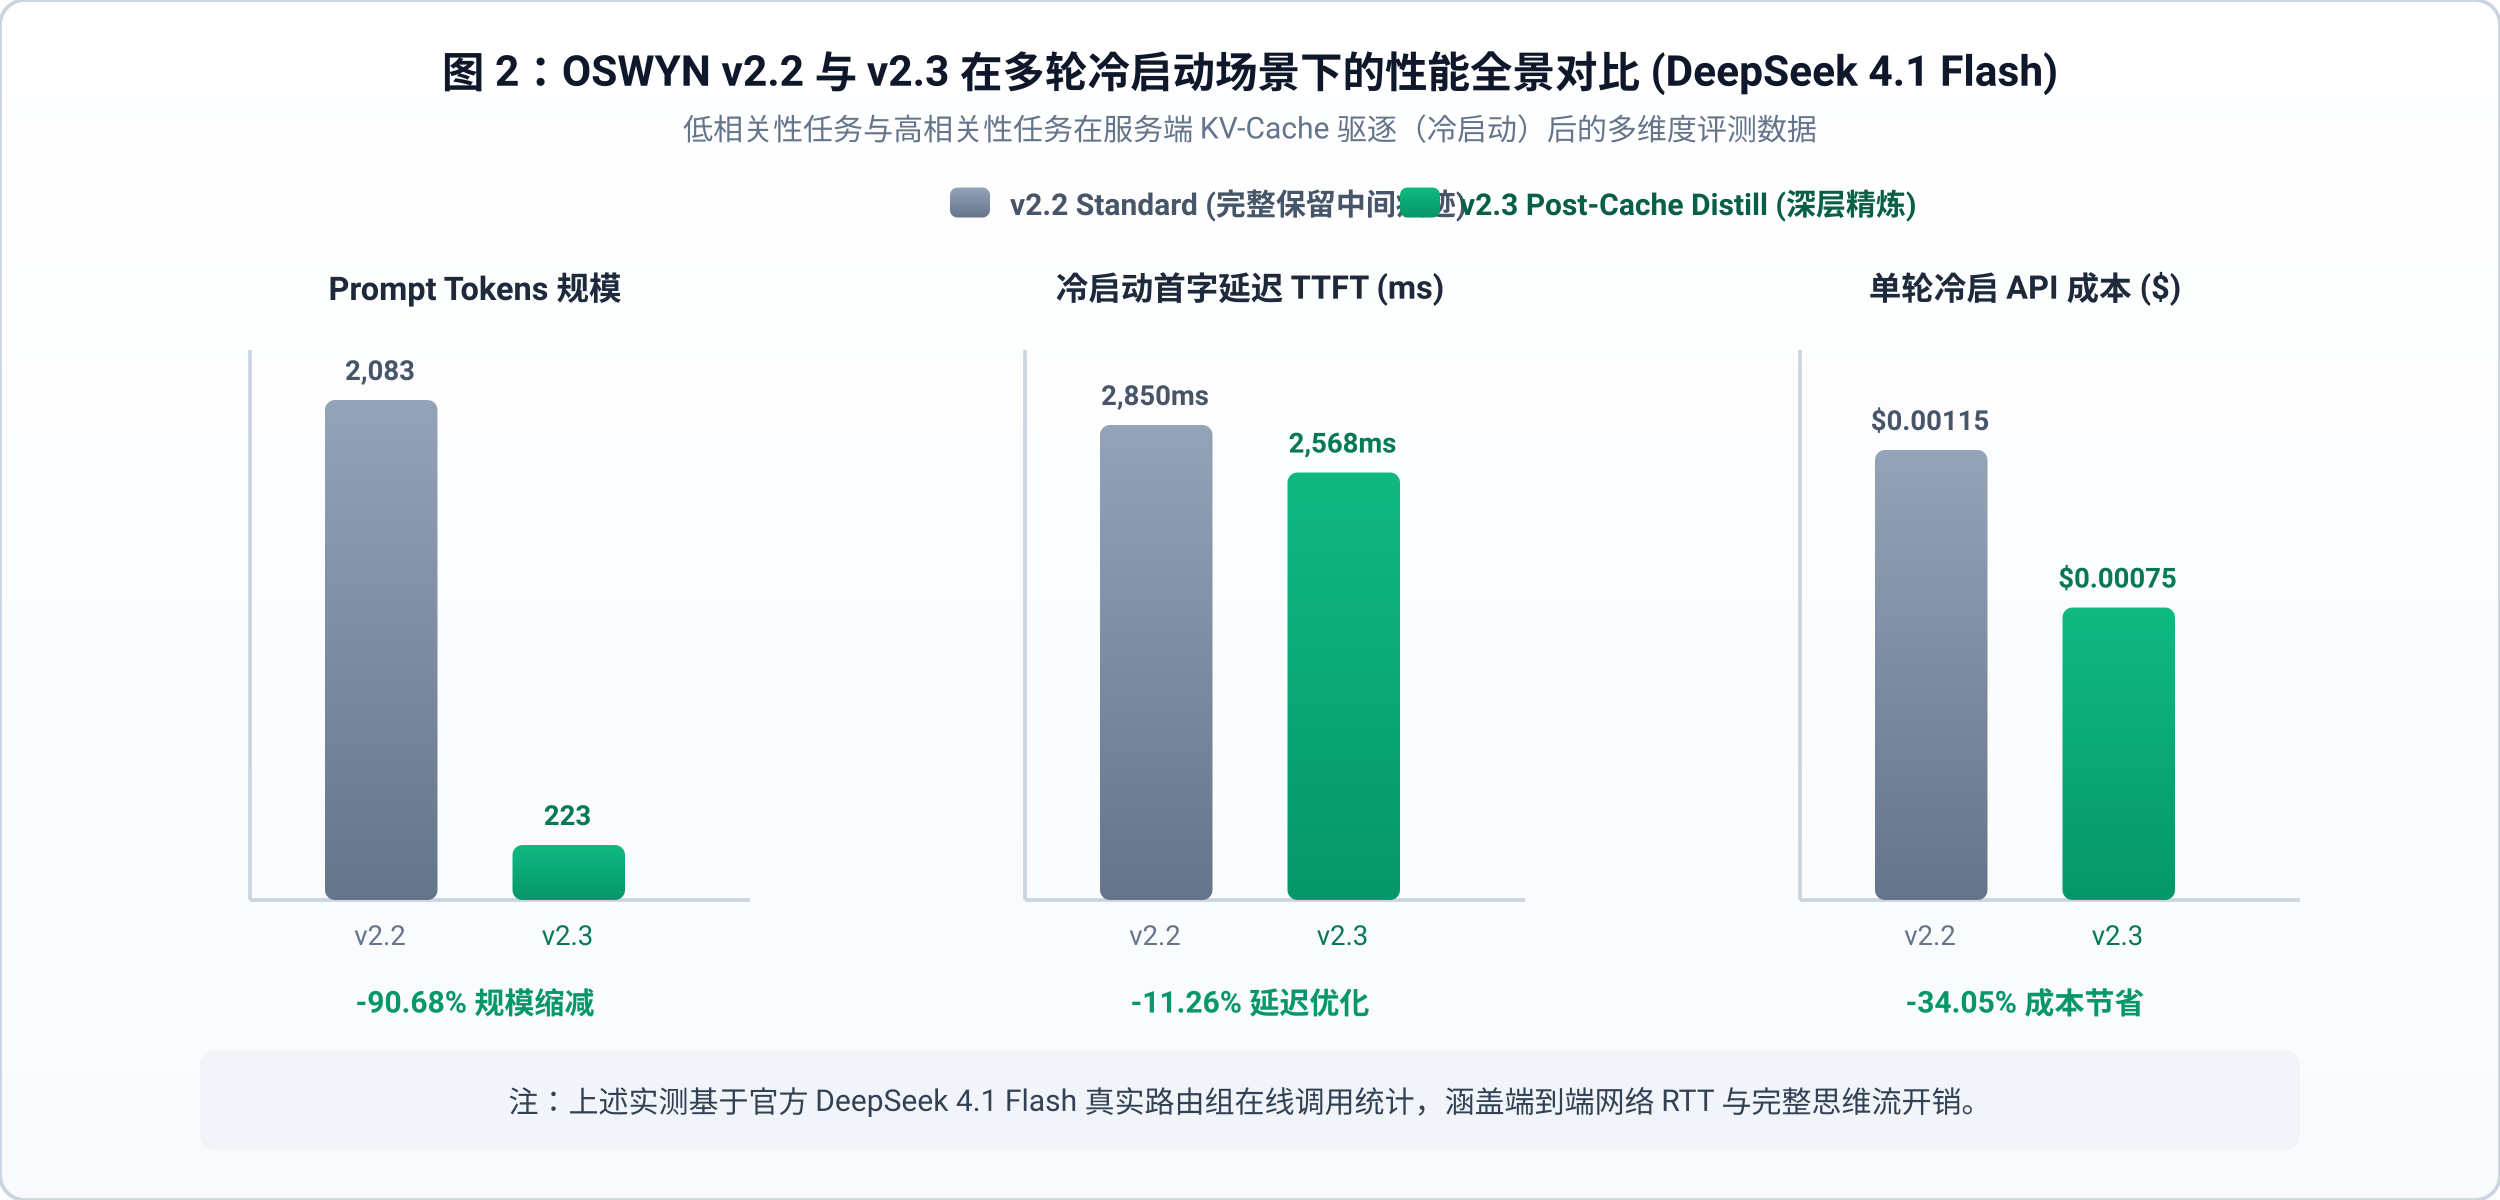
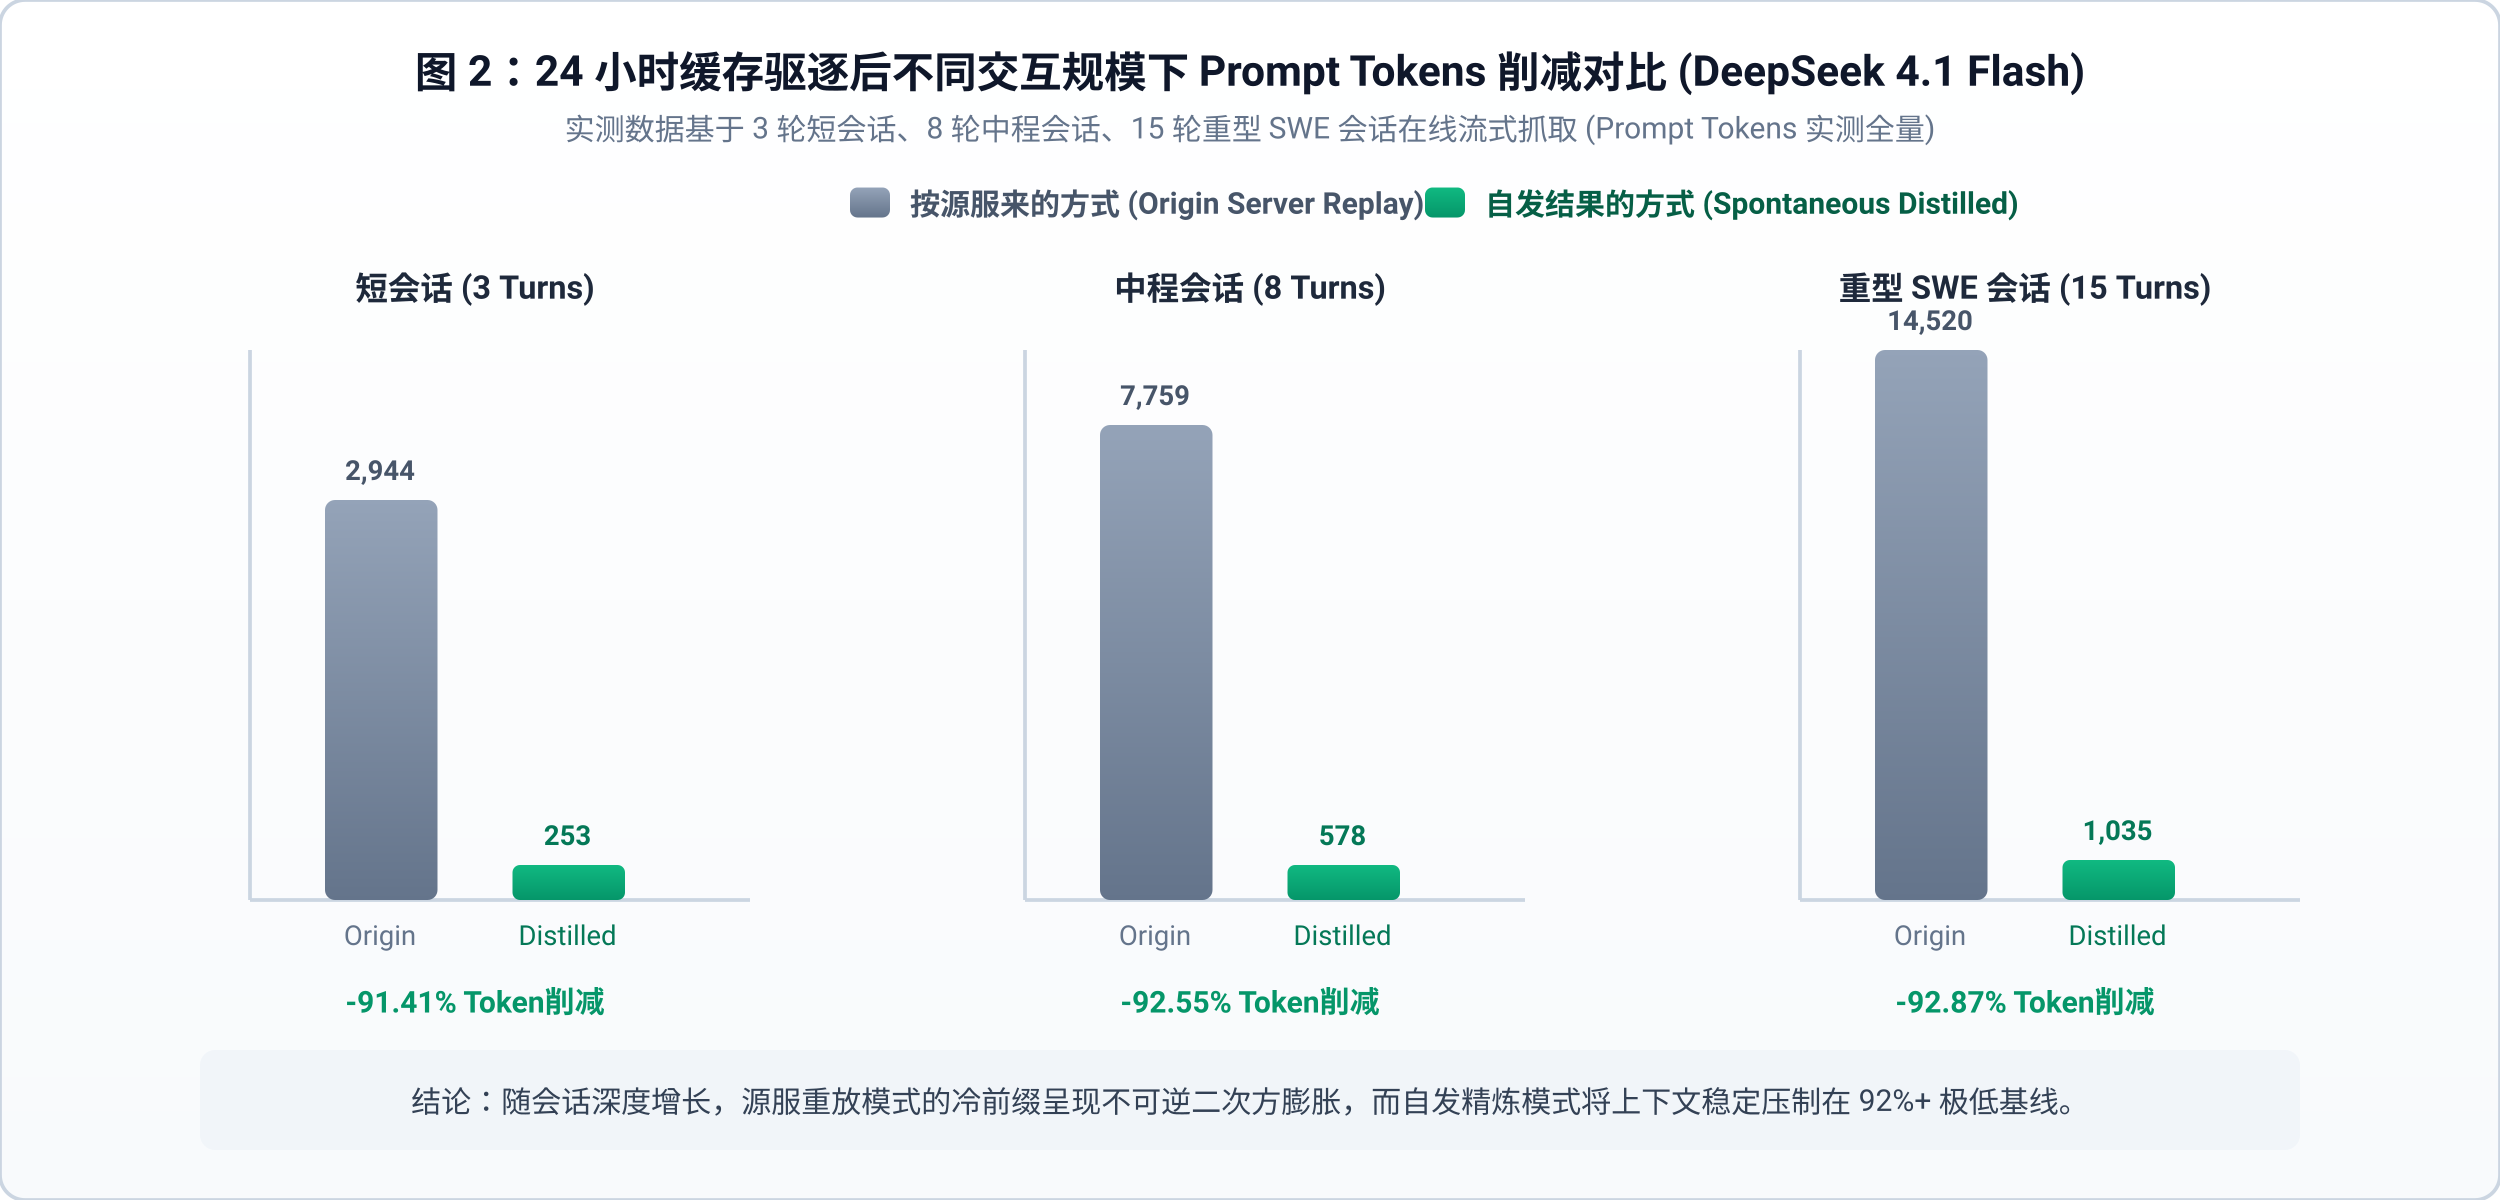
<svg xmlns="http://www.w3.org/2000/svg" viewBox="0 0 1000 480" width="100%" height="100%" font-family="-apple-system, BlinkMacSystemFont, 'Segoe UI', Roboto, 'PingFang SC', sans-serif">
  <defs>
    <linearGradient id="bgGrad2" x1="0" y1="0" x2="0" y2="1">
      <stop offset="0%" stop-color="#ffffff" />
      <stop offset="100%" stop-color="#f8fafc" />
    </linearGradient>
-     <linearGradient id="barV22" x1="0" y1="0" x2="0" y2="1">
+     <linearGradient id="barOrigin" x1="0" y1="0" x2="0" y2="1">
      <stop offset="0%" stop-color="#94a3b8" />
      <stop offset="100%" stop-color="#64748b" />
    </linearGradient>
-     <linearGradient id="barV23" x1="0" y1="0" x2="0" y2="1">
+     <linearGradient id="barDistilled" x1="0" y1="0" x2="0" y2="1">
      <stop offset="0%" stop-color="#10b981" />
      <stop offset="100%" stop-color="#059669" />
    </linearGradient>
  </defs>
  <rect width="1000" height="480" rx="10" fill="url(#bgGrad2)" stroke="#cbd5e1" stroke-width="1.5" />
-   <text x="500" y="35" text-anchor="middle" font-size="17" font-weight="700" fill="#0f172a">图 2：OSWYN v2.2 与 v2.3 在多轮冷启动场景下的性能全景对比 (DeepSeek 4.1 Flash)</text>
+   <text x="500" y="35" text-anchor="middle" font-size="17" font-weight="700" fill="#0f172a">图 2：24 小时缓存驱逐后不同交互规模下 Prompt Tokens 削减对比 (DeepSeek 4.1 Flash)</text>
  <text x="500" y="56" text-anchor="middle" font-size="12" fill="#64748b">
-     低相关性任务与高相关性任务在服务端 KV-Cache 驱逐（冷启动）后的多维度评测数据
+     实测数据基于 3 轮短会话、8 轮中程会话、15 轮重型 SWE 会话在线流式抓取 (Prompt Tokens 实测全量)
  </text>
-   <g transform="translate(380, 75)" font-size="12" font-weight="600">
-     <rect x="0" y="0" width="16" height="12" rx="3" fill="url(#barV22)" />
-     <text x="24" y="11" fill="#475569">v2.2 Standard (完整保留中间痕迹)</text>
-     <rect x="180" y="0" width="16" height="12" rx="3" fill="url(#barV23)" />
-     <text x="204" y="11" fill="#065f46">v2.3 Post-Cache Distill (深层精炼)</text>
+   <g transform="translate(340, 75)" font-size="12" font-weight="600">
+     <rect x="0" y="0" width="16" height="12" rx="3" fill="url(#barOrigin)" />
+     <text x="24" y="11" fill="#475569">按源服来的方式 (Origin Server Replay)</text>
+     <rect x="230" y="0" width="16" height="12" rx="3" fill="url(#barDistilled)" />
+     <text x="254" y="11" fill="#065f46">自发结果的方式 (Spontaneous Distilled)</text>
  </g>
  <g transform="translate(80, 120)">
    <text x="110" y="0" text-anchor="middle" font-size="13" font-weight="700" fill="#1e293b">
-       Prompt Tokens 规模
+       短会话 (3 Turns)
    </text>
    <line x1="20" y1="20" x2="20" y2="240" stroke="#cbd5e1" stroke-width="1.5" />
    <line x1="20" y1="240" x2="220" y2="240" stroke="#cbd5e1" stroke-width="1.5" />
-     <rect x="50" y="40" width="45" height="200" rx="4" fill="url(#barV22)" />
-     <text x="72" y="32" text-anchor="middle" font-size="11" font-weight="700" fill="#475569">2,083</text>
-     <text x="72" y="258" text-anchor="middle" font-size="11" fill="#64748b">v2.2</text>
-     <rect x="125" y="218" width="45" height="22" rx="4" fill="url(#barV23)" />
-     <text x="147" y="210" text-anchor="middle" font-size="11" font-weight="700" fill="#047857">223</text>
-     <text x="147" y="258" text-anchor="middle" font-size="11" fill="#047857">v2.3</text>
+     <rect x="50" y="80" width="45" height="160" rx="4" fill="url(#barOrigin)" />
+     <text x="72" y="72" text-anchor="middle" font-size="11" font-weight="700" fill="#475569">2,944</text>
+     <text x="72" y="258" text-anchor="middle" font-size="11" fill="#64748b">Origin</text>
+     <rect x="125" y="226" width="45" height="14" rx="3" fill="url(#barDistilled)" />
+     <text x="147" y="218" text-anchor="middle" font-size="11" font-weight="700" fill="#047857">253</text>
+     <text x="147" y="258" text-anchor="middle" font-size="11" fill="#047857">Distilled</text>
    <text x="110" y="285" text-anchor="middle" font-size="12" font-weight="700" fill="#059669">
-       -90.68% 规模缩减
+       -91.41% Token削减
    </text>
  </g>
  <g transform="translate(390, 120)">
    <text x="110" y="0" text-anchor="middle" font-size="13" font-weight="700" fill="#1e293b">
-       冷启动首字延迟 TTFT (ms)
+       中程会话 (8 Turns)
    </text>
    <line x1="20" y1="20" x2="20" y2="240" stroke="#cbd5e1" stroke-width="1.5" />
    <line x1="20" y1="240" x2="220" y2="240" stroke="#cbd5e1" stroke-width="1.5" />
-     <rect x="50" y="50" width="45" height="190" rx="4" fill="url(#barV22)" />
-     <text x="72" y="42" text-anchor="middle" font-size="11" font-weight="700" fill="#475569">2,850ms</text>
-     <text x="72" y="258" text-anchor="middle" font-size="11" fill="#64748b">v2.2</text>
-     <rect x="125" y="69" width="45" height="171" rx="4" fill="url(#barV23)" />
-     <text x="147" y="61" text-anchor="middle" font-size="11" font-weight="700" fill="#047857">2,568ms</text>
-     <text x="147" y="258" text-anchor="middle" font-size="11" fill="#047857">v2.3</text>
+     <rect x="50" y="50" width="45" height="190" rx="4" fill="url(#barOrigin)" />
+     <text x="72" y="42" text-anchor="middle" font-size="11" font-weight="700" fill="#475569">7,759</text>
+     <text x="72" y="258" text-anchor="middle" font-size="11" fill="#64748b">Origin</text>
+     <rect x="125" y="226" width="45" height="14" rx="3" fill="url(#barDistilled)" />
+     <text x="147" y="218" text-anchor="middle" font-size="11" font-weight="700" fill="#047857">578</text>
+     <text x="147" y="258" text-anchor="middle" font-size="11" fill="#047857">Distilled</text>
    <text x="110" y="285" text-anchor="middle" font-size="12" font-weight="700" fill="#059669">
-       -11.26% 延迟优化
+       -92.55% Token削减
    </text>
  </g>
  <g transform="translate(700, 120)">
    <text x="110" y="0" text-anchor="middle" font-size="13" font-weight="700" fill="#1e293b">
-       单轮冷启 API 成本 ($)
+       重型 SWE 会话 (15 Turns)
    </text>
    <line x1="20" y1="20" x2="20" y2="240" stroke="#cbd5e1" stroke-width="1.5" />
    <line x1="20" y1="240" x2="220" y2="240" stroke="#cbd5e1" stroke-width="1.5" />
-     <rect x="50" y="60" width="45" height="180" rx="4" fill="url(#barV22)" />
-     <text x="72" y="52" text-anchor="middle" font-size="11" font-weight="700" fill="#475569">$0.00115</text>
-     <text x="72" y="258" text-anchor="middle" font-size="11" fill="#64748b">v2.2</text>
-     <rect x="125" y="123" width="45" height="117" rx="4" fill="url(#barV23)" />
-     <text x="147" y="115" text-anchor="middle" font-size="11" font-weight="700" fill="#047857">$0.00075</text>
-     <text x="147" y="258" text-anchor="middle" font-size="11" fill="#047857">v2.3</text>
+     <rect x="50" y="20" width="45" height="220" rx="4" fill="url(#barOrigin)" />
+     <text x="72" y="12" text-anchor="middle" font-size="11" font-weight="700" fill="#475569">14,520</text>
+     <text x="72" y="258" text-anchor="middle" font-size="11" fill="#64748b">Origin</text>
+     <rect x="125" y="224" width="45" height="16" rx="3" fill="url(#barDistilled)" />
+     <text x="147" y="216" text-anchor="middle" font-size="11" font-weight="700" fill="#047857">1,035</text>
+     <text x="147" y="258" text-anchor="middle" font-size="11" fill="#047857">Distilled</text>
    <text x="110" y="285" text-anchor="middle" font-size="12" font-weight="700" fill="#059669">
-       -34.05% 成本节省
+       -92.87% Token削减
    </text>
  </g>
  <g transform="translate(80, 420)">
    <rect width="840" height="40" rx="6" fill="#f1f5f9" />
    <text x="420" y="25" text-anchor="middle" font-size="12" fill="#334155">
-       注：上述实测基于官方 DeepSeek 4.1 Flash 真实路由组在线调用统计，涵盖端到端网络 RTT 与完整思维流开销。
+       结论：随会话深度增长，源服重放模式的冷前缀呈现不可逆二次方膨胀，而自发精炼模式将上下文稳定压制在 92%+ 极低基线。
    </text>
  </g>
</svg>
